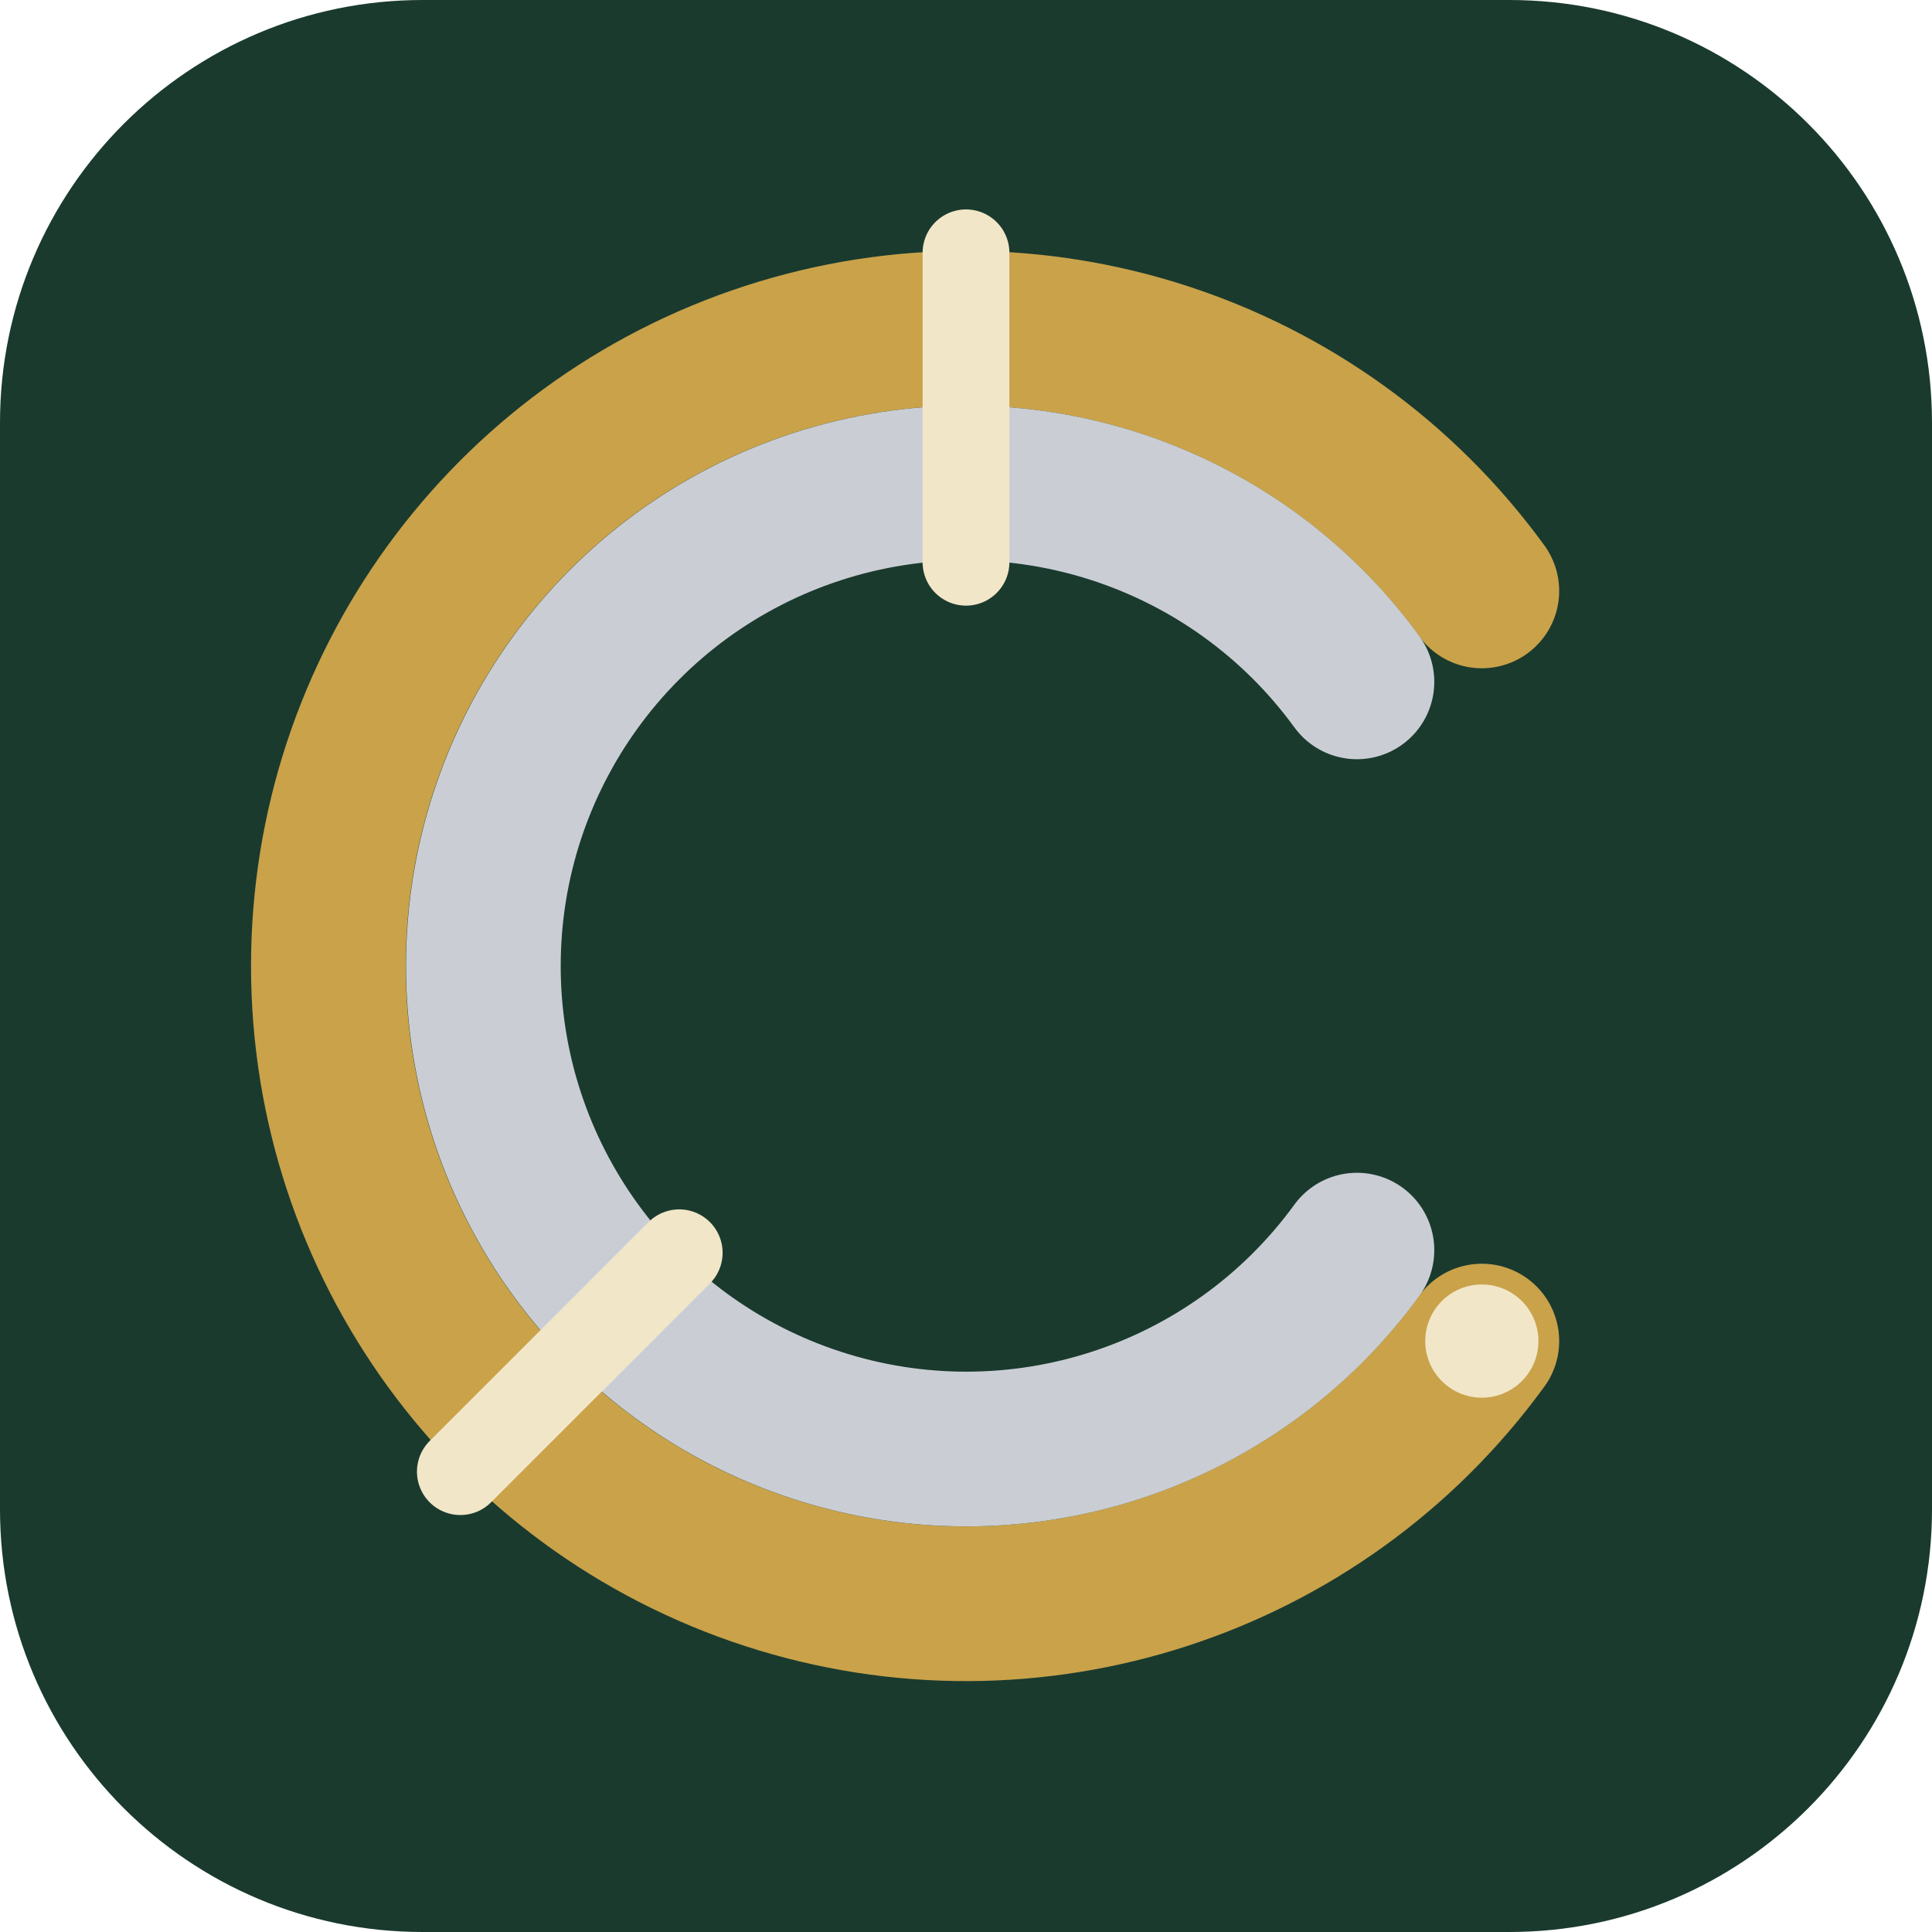
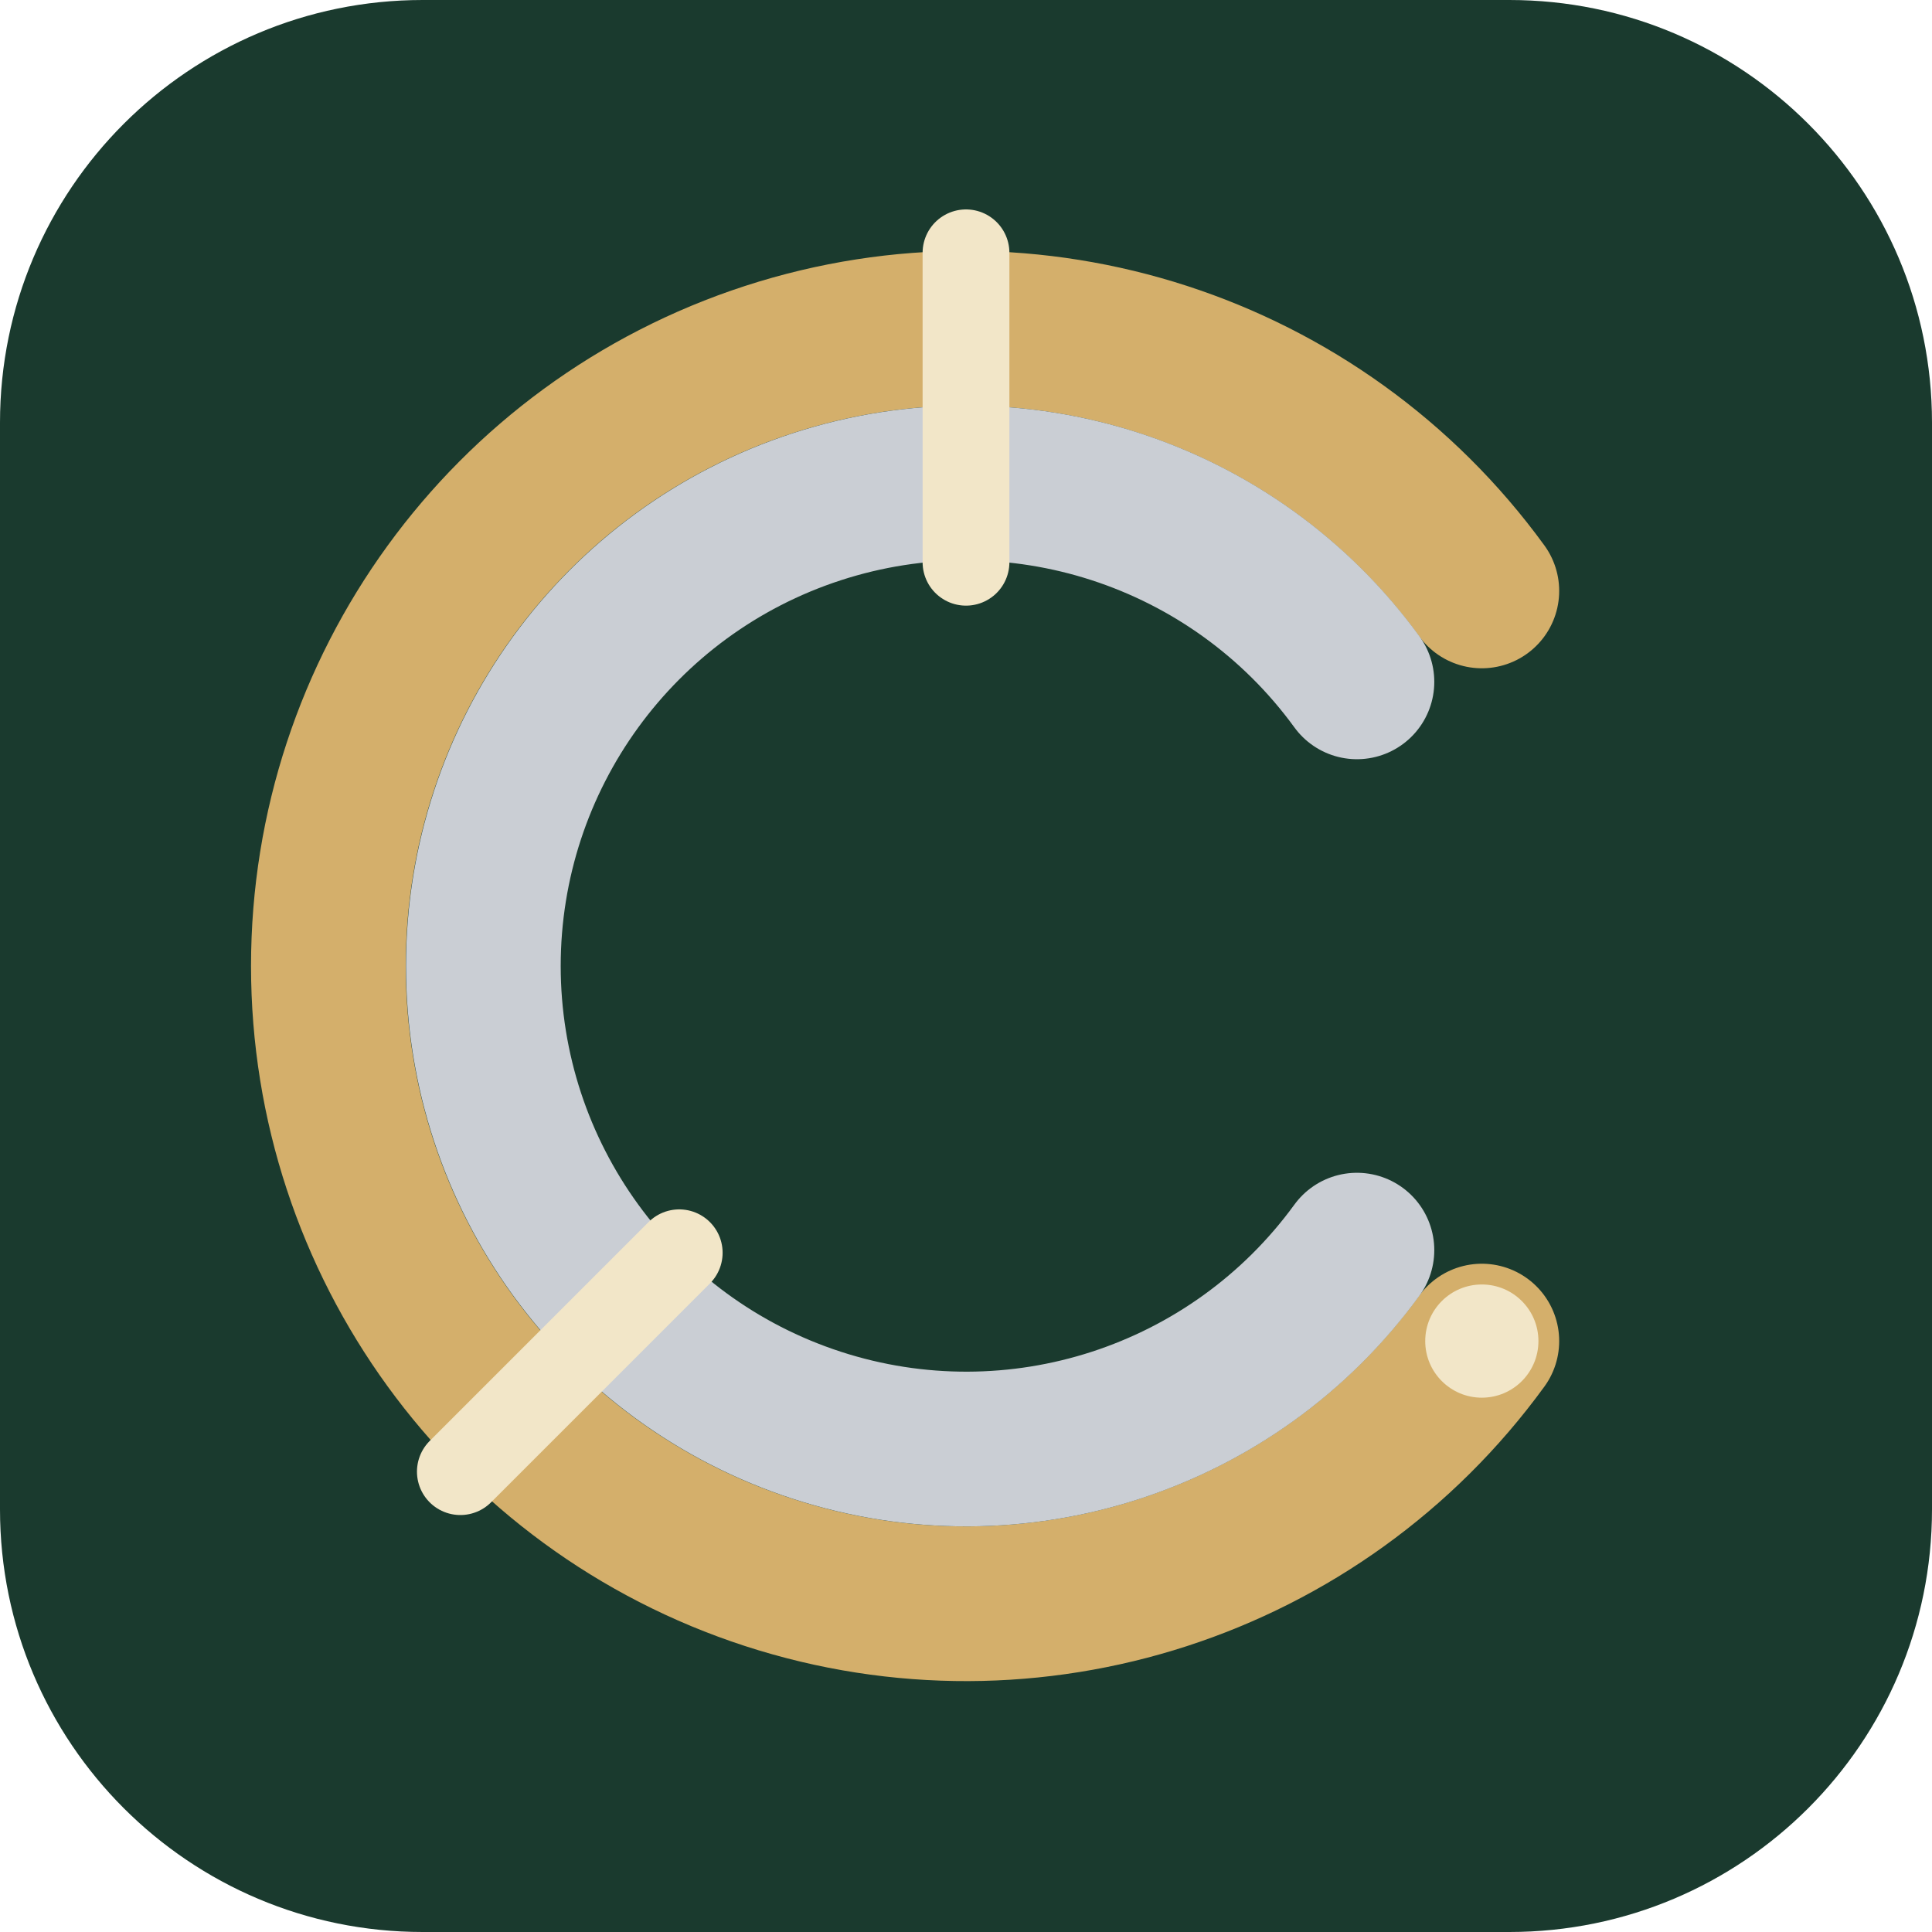
<svg xmlns="http://www.w3.org/2000/svg" width="512" height="512" viewBox="0 0 512 512">
  <rect width="512" height="512" rx="112" fill="#1A3A2E" />
  <g fill="none" stroke-linecap="round">
-     <path d="M392.7 156.6 A169 169 0 1 0 392.7 355.4" stroke="#C9A24A" stroke-width="41" />
+     <path d="M392.7 156.6 A169 169 0 1 0 392.7 355.4" stroke="#D4AF6B" stroke-width="41" />
    <path d="M359.6 180.7 A128 128 0 1 0 359.6 331.3" stroke="#CACED4" stroke-width="41" />
    <line x1="256" y1="67" x2="256" y2="149" stroke="#F2E6C8" stroke-width="23" />
    <line x1="180" y1="332" x2="122" y2="390" stroke="#F2E6C8" stroke-width="23" />
  </g>
  <circle cx="392.7" cy="355.4" r="15" fill="#F2E6C8" />
</svg>
